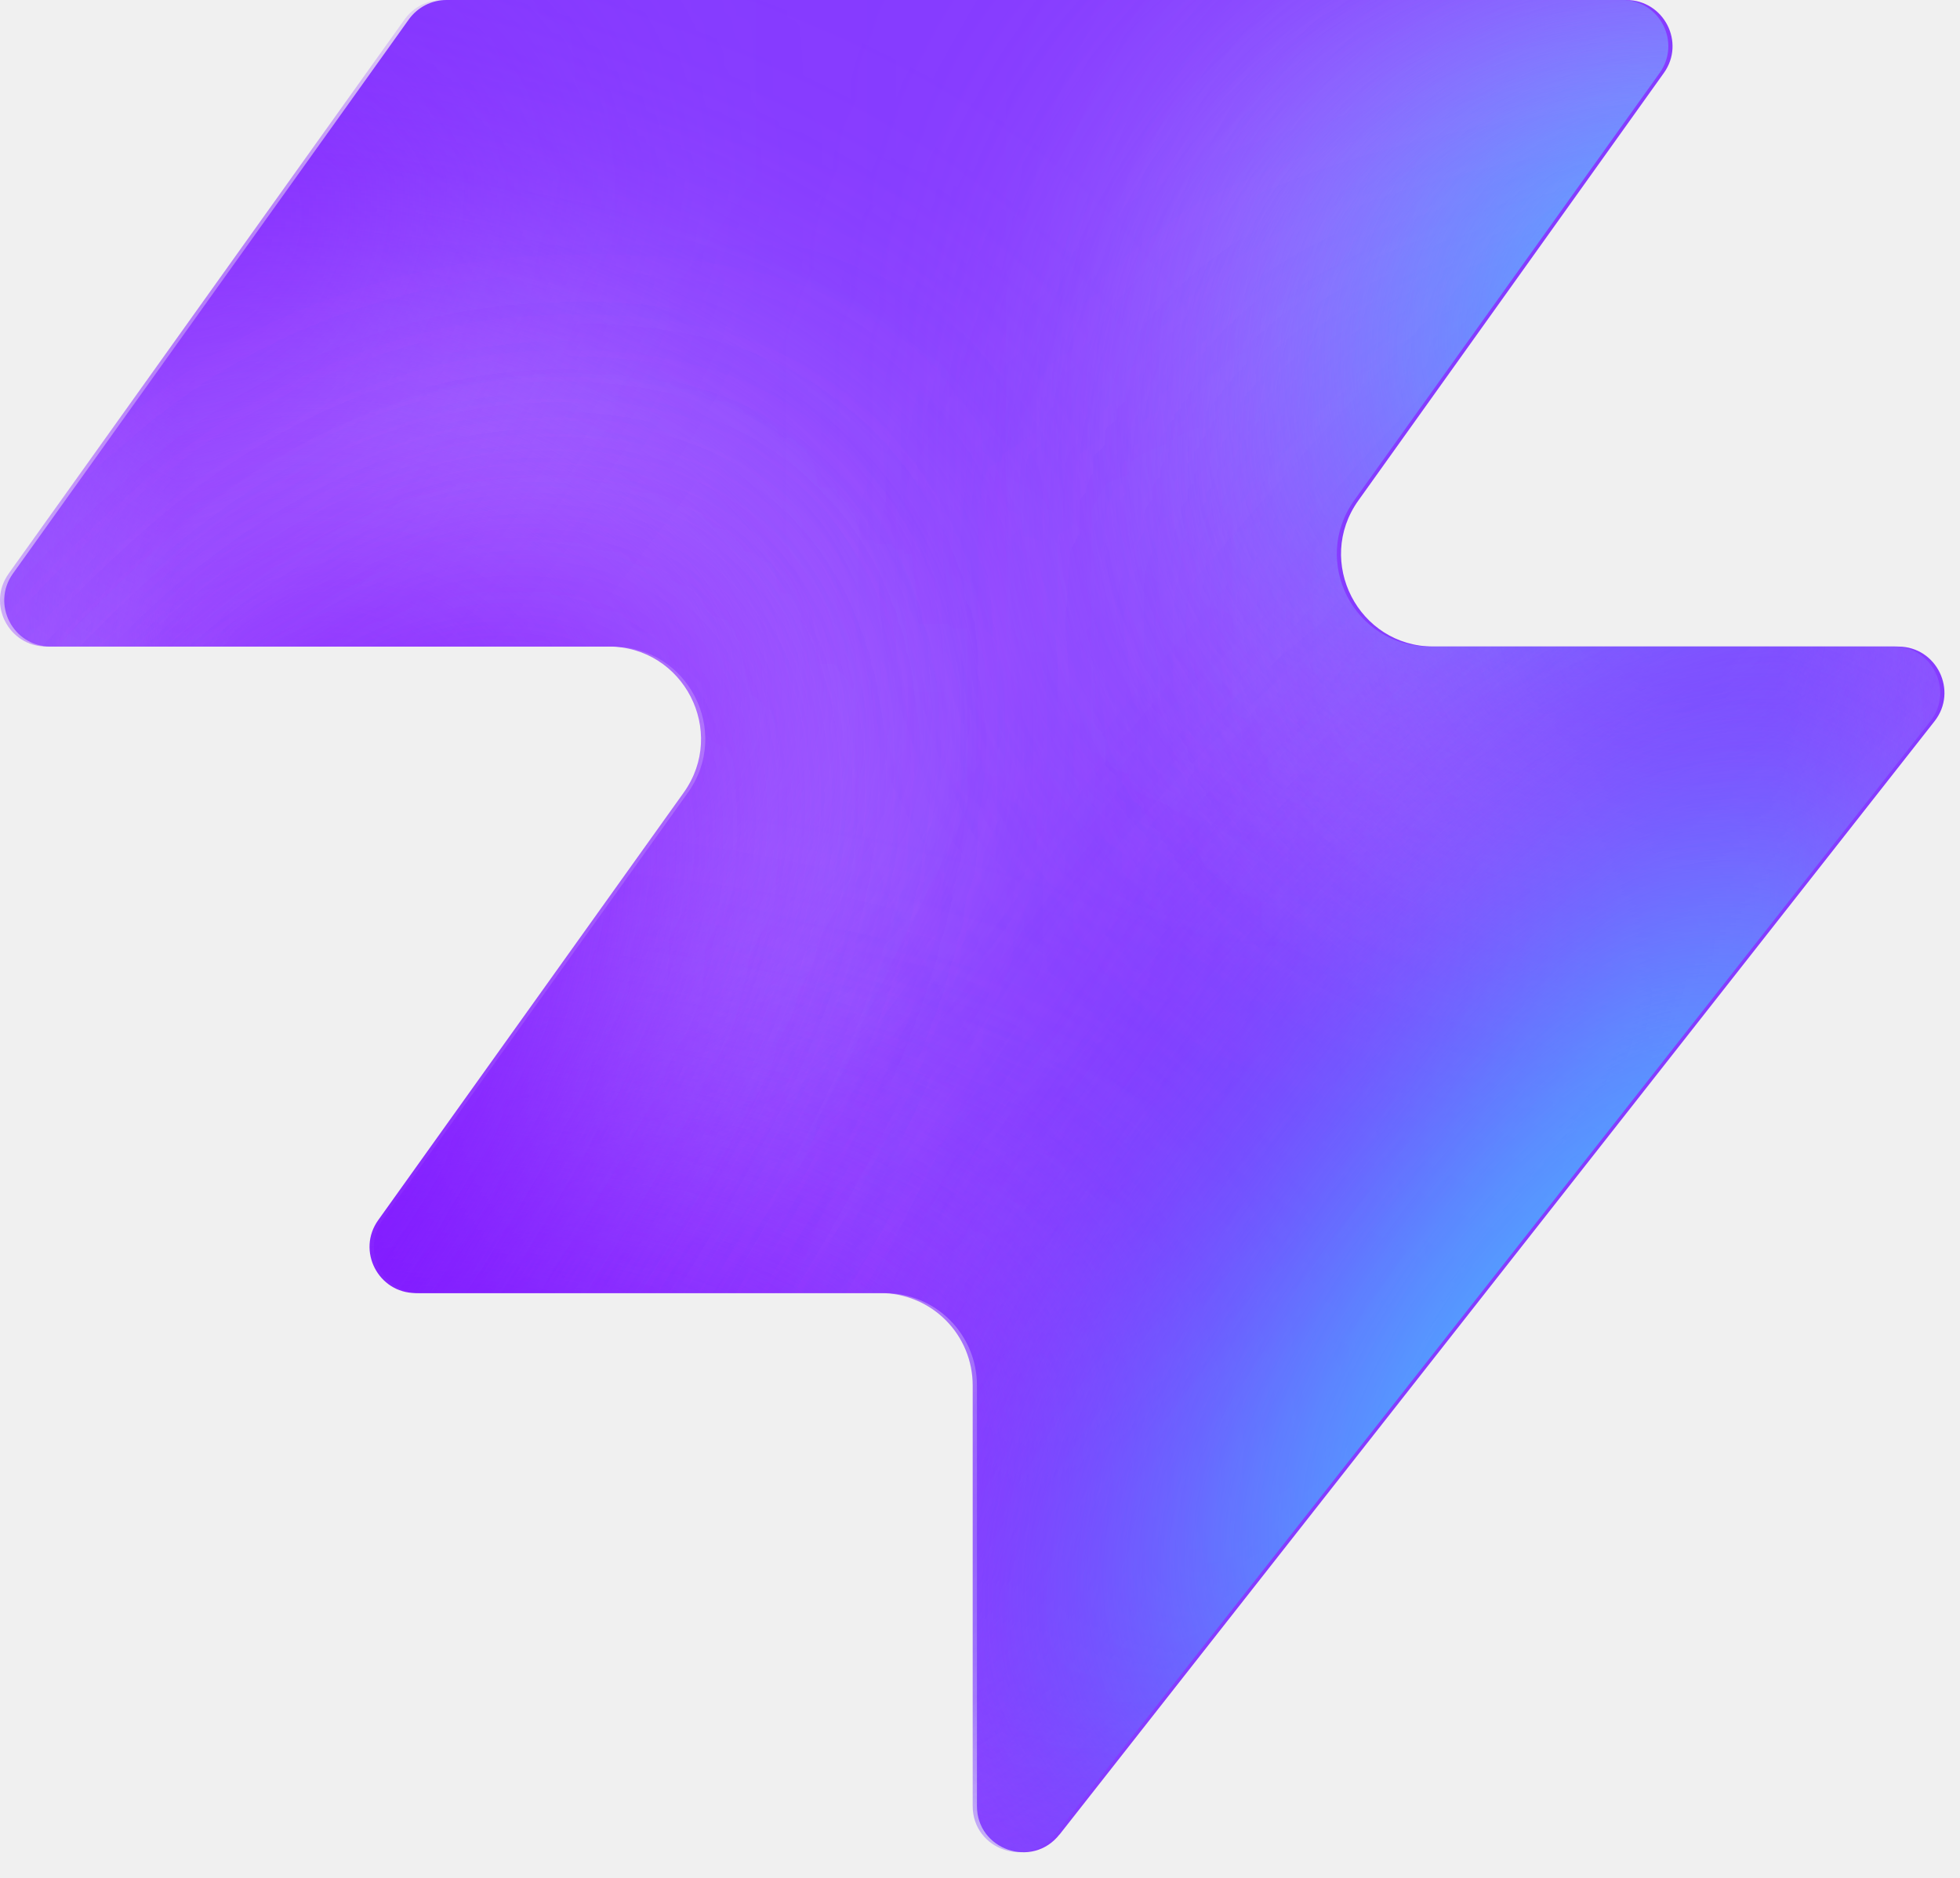
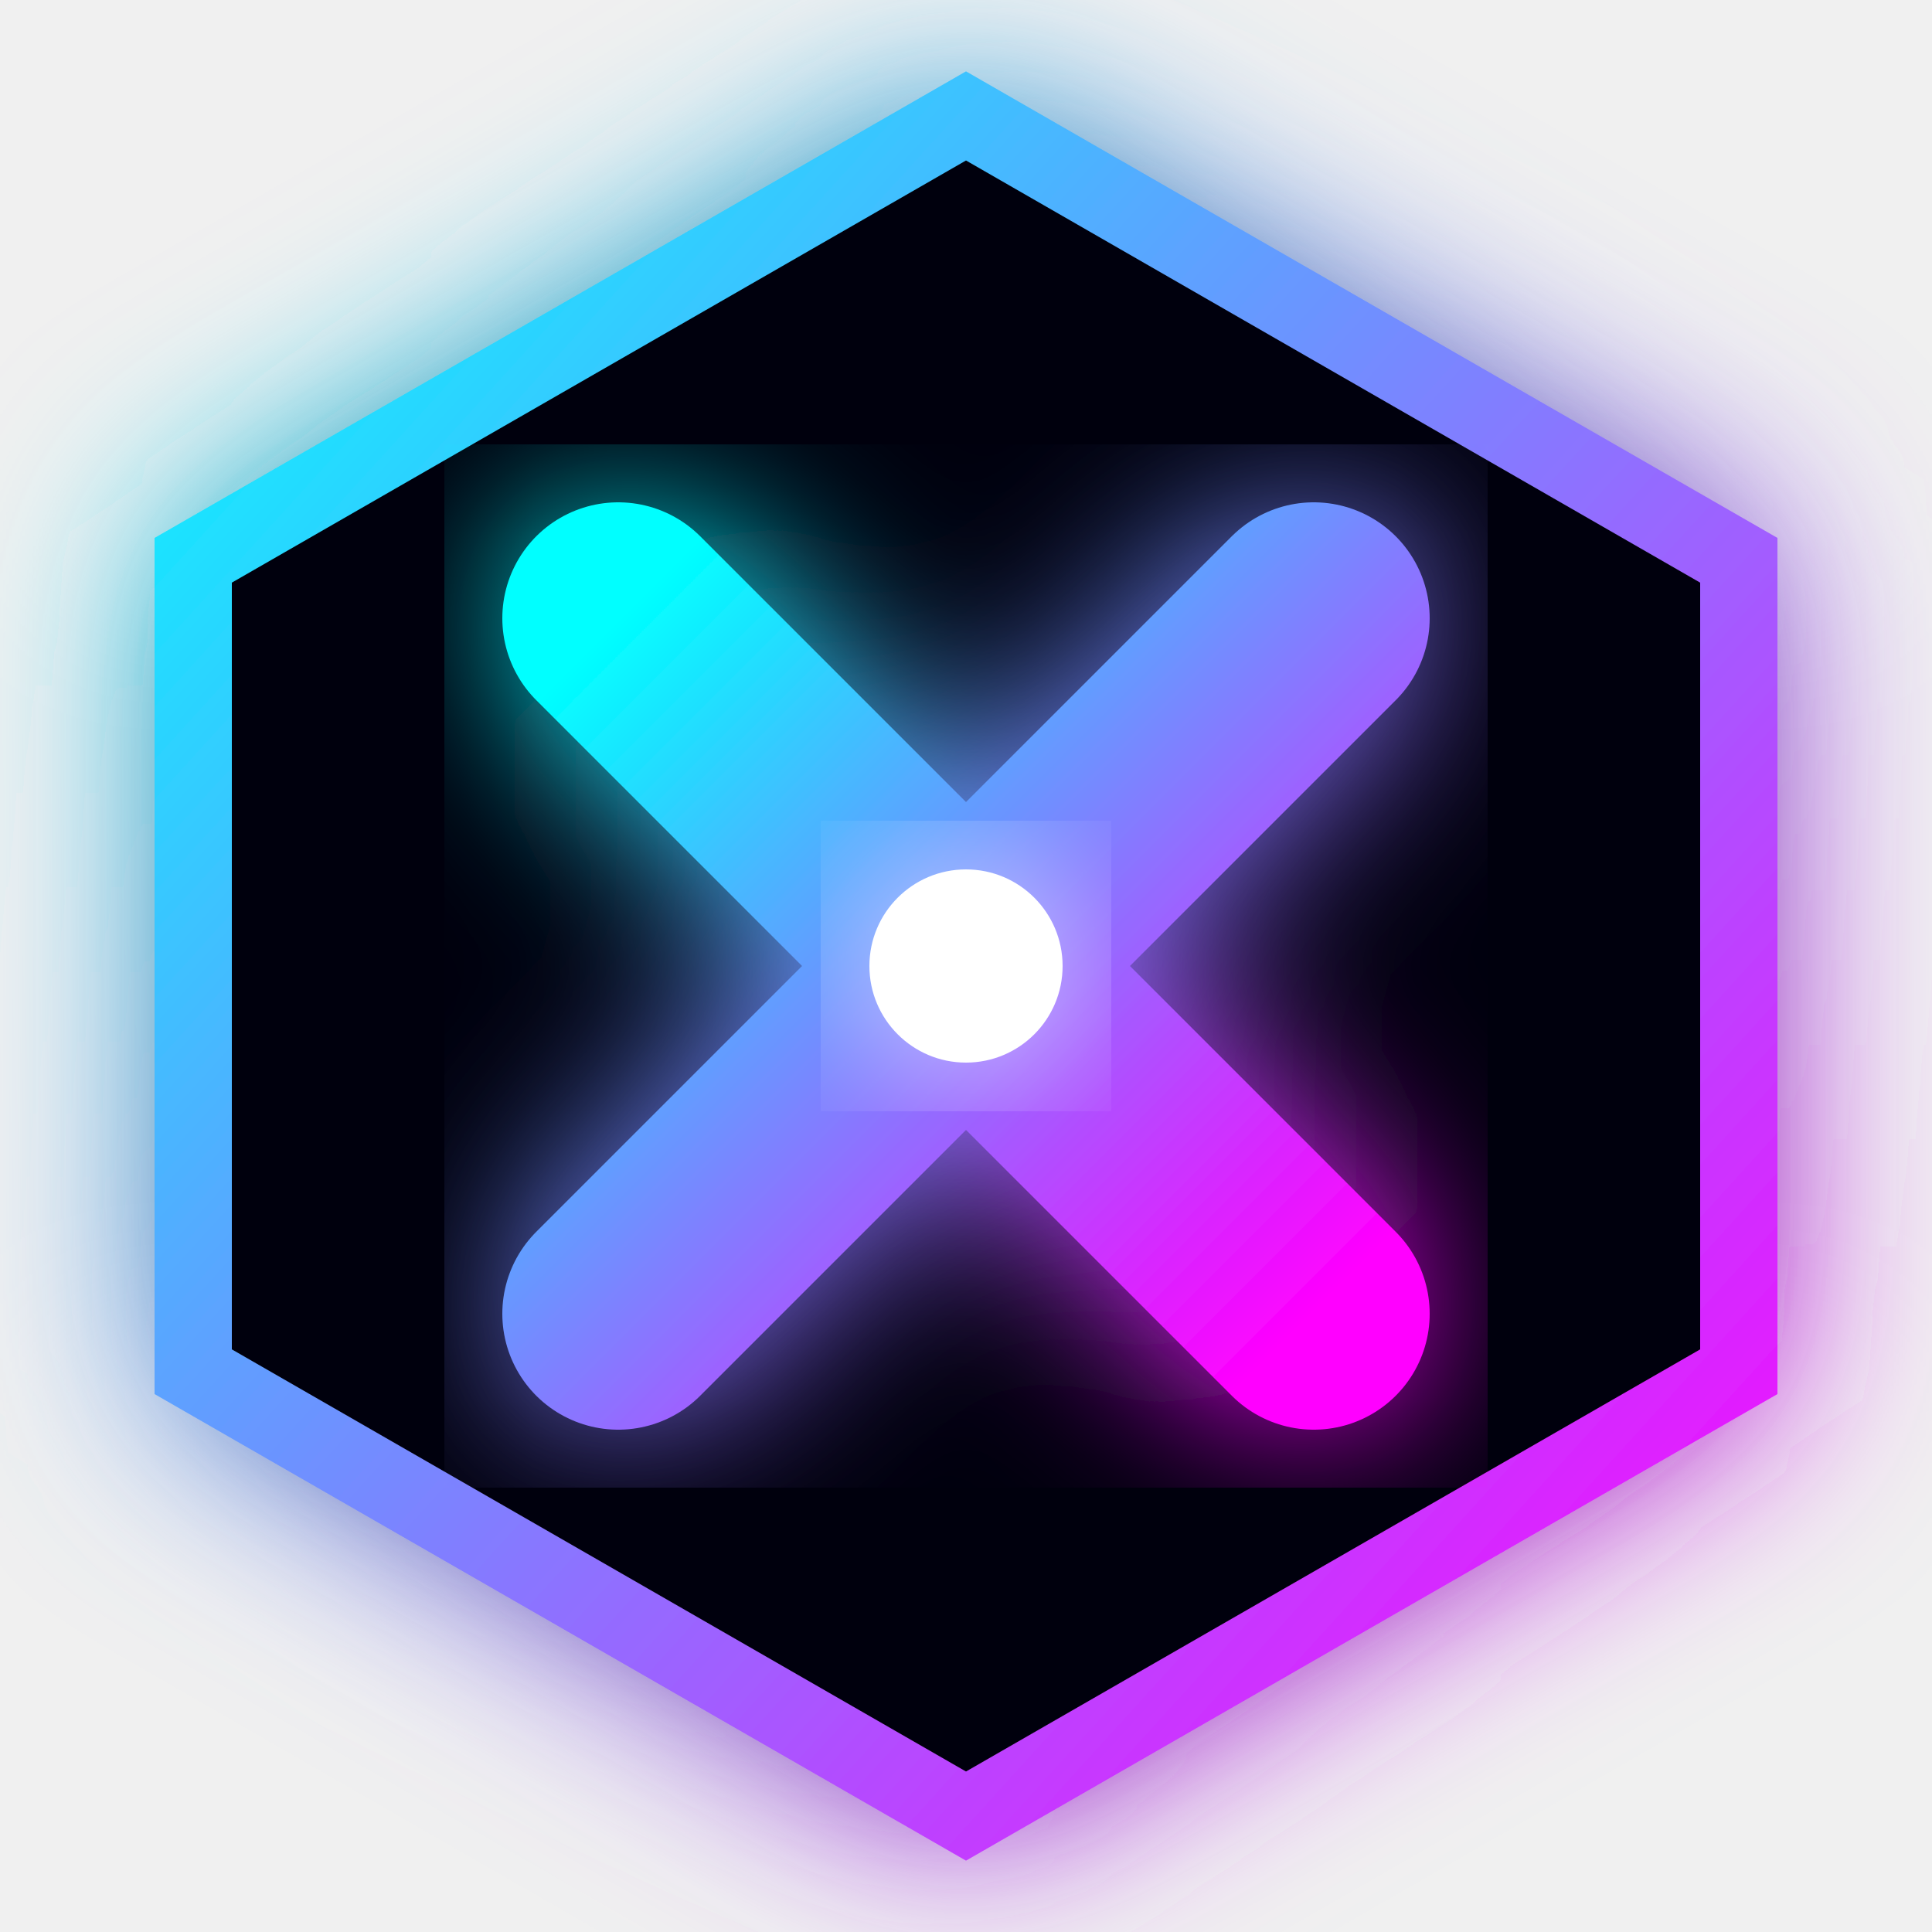
- <svg xmlns="http://www.w3.org/2000/svg" width="48" height="46" fill="none" viewBox="0 0 48 46">
-   <path fill="#863bff" d="M25.946 44.938c-.664.845-2.021.375-2.021-.698V33.937a2.26 2.26 0 0 0-2.262-2.262H10.287c-.92 0-1.456-1.04-.92-1.788l7.48-10.471c1.07-1.497 0-3.578-1.842-3.578H1.237c-.92 0-1.456-1.04-.92-1.788L10.013.474c.214-.297.556-.474.92-.474h28.894c.92 0 1.456 1.04.92 1.788l-7.48 10.471c-1.07 1.498 0 3.579 1.842 3.579h11.377c.943 0 1.473 1.088.89 1.83L25.947 44.94z" style="fill:#863bff;fill:color(display-p3 .525 .23 1);fill-opacity:1" />
-   <mask id="a" width="48" height="46" x="0" y="0" maskUnits="userSpaceOnUse" style="mask-type:alpha">
-     <path fill="#000" d="M25.842 44.938c-.664.844-2.021.375-2.021-.698V33.937a2.26 2.26 0 0 0-2.262-2.262H10.183c-.92 0-1.456-1.04-.92-1.788l7.48-10.471c1.07-1.498 0-3.579-1.842-3.579H1.133c-.92 0-1.456-1.04-.92-1.787L9.91.473c.214-.297.556-.474.92-.474h28.894c.92 0 1.456 1.04.92 1.788l-7.48 10.471c-1.07 1.498 0 3.578 1.842 3.578h11.377c.943 0 1.473 1.088.89 1.832L25.843 44.94z" style="fill:#000;fill-opacity:1" />
-   </mask>
-   <g mask="url(#a)">
-     <g filter="url(#b)">
-       <ellipse cx="5.508" cy="14.704" fill="#ede6ff" rx="5.508" ry="14.704" style="fill:#ede6ff;fill:color(display-p3 .927 .903 1);fill-opacity:1" transform="matrix(.00324 1 1 -.00324 -4.47 31.516)" />
-     </g>
-     <g filter="url(#c)">
-       <ellipse cx="10.399" cy="29.851" fill="#ede6ff" rx="10.399" ry="29.851" style="fill:#ede6ff;fill:color(display-p3 .927 .903 1);fill-opacity:1" transform="matrix(.00324 1 1 -.00324 -39.328 7.883)" />
-     </g>
-     <g filter="url(#d)">
-       <ellipse cx="5.508" cy="30.487" fill="#7e14ff" rx="5.508" ry="30.487" style="fill:#7e14ff;fill:color(display-p3 .492 .077 1);fill-opacity:1" transform="rotate(89.814 -25.913 -14.639)scale(1 -1)" />
-     </g>
-     <g filter="url(#e)">
-       <ellipse cx="5.508" cy="30.599" fill="#7e14ff" rx="5.508" ry="30.599" style="fill:#7e14ff;fill:color(display-p3 .492 .077 1);fill-opacity:1" transform="rotate(89.814 -32.644 -3.334)scale(1 -1)" />
-     </g>
-     <g filter="url(#f)">
-       <ellipse cx="5.508" cy="30.599" fill="#7e14ff" rx="5.508" ry="30.599" style="fill:#7e14ff;fill:color(display-p3 .492 .077 1);fill-opacity:1" transform="matrix(.00324 1 1 -.00324 -34.34 30.47)" />
-     </g>
-     <g filter="url(#g)">
-       <ellipse cx="14.072" cy="22.078" fill="#ede6ff" rx="14.072" ry="22.078" style="fill:#ede6ff;fill:color(display-p3 .927 .903 1);fill-opacity:1" transform="rotate(93.35 24.506 48.493)scale(-1 1)" />
-     </g>
-     <g filter="url(#h)">
-       <ellipse cx="3.47" cy="21.501" fill="#7e14ff" rx="3.47" ry="21.501" style="fill:#7e14ff;fill:color(display-p3 .492 .077 1);fill-opacity:1" transform="rotate(89.009 28.708 47.59)scale(-1 1)" />
-     </g>
-     <g filter="url(#i)">
-       <ellipse cx="3.47" cy="21.501" fill="#7e14ff" rx="3.47" ry="21.501" style="fill:#7e14ff;fill:color(display-p3 .492 .077 1);fill-opacity:1" transform="rotate(89.009 28.708 47.59)scale(-1 1)" />
-     </g>
-     <g filter="url(#j)">
-       <ellipse cx=".387" cy="8.972" fill="#7e14ff" rx="4.407" ry="29.108" style="fill:#7e14ff;fill:color(display-p3 .492 .077 1);fill-opacity:1" transform="rotate(39.51 .387 8.972)" />
-     </g>
-     <g filter="url(#k)">
-       <ellipse cx="47.523" cy="-6.092" fill="#7e14ff" rx="4.407" ry="29.108" style="fill:#7e14ff;fill:color(display-p3 .492 .077 1);fill-opacity:1" transform="rotate(37.892 47.523 -6.092)" />
-     </g>
-     <g filter="url(#l)">
-       <ellipse cx="41.412" cy="6.333" fill="#47bfff" rx="5.971" ry="9.665" style="fill:#47bfff;fill:color(display-p3 .28 .748 1);fill-opacity:1" transform="rotate(37.892 41.412 6.333)" />
-     </g>
-     <g filter="url(#m)">
-       <ellipse cx="-1.879" cy="38.332" fill="#7e14ff" rx="4.407" ry="29.108" style="fill:#7e14ff;fill:color(display-p3 .492 .077 1);fill-opacity:1" transform="rotate(37.892 -1.88 38.332)" />
-     </g>
-     <g filter="url(#n)">
-       <ellipse cx="-1.879" cy="38.332" fill="#7e14ff" rx="4.407" ry="29.108" style="fill:#7e14ff;fill:color(display-p3 .492 .077 1);fill-opacity:1" transform="rotate(37.892 -1.88 38.332)" />
-     </g>
-     <g filter="url(#o)">
-       <ellipse cx="35.651" cy="29.907" fill="#7e14ff" rx="4.407" ry="29.108" style="fill:#7e14ff;fill:color(display-p3 .492 .077 1);fill-opacity:1" transform="rotate(37.892 35.651 29.907)" />
-     </g>
-     <g filter="url(#p)">
-       <ellipse cx="38.418" cy="32.4" fill="#47bfff" rx="5.971" ry="15.297" style="fill:#47bfff;fill:color(display-p3 .28 .748 1);fill-opacity:1" transform="rotate(37.892 38.418 32.4)" />
-     </g>
-   </g>
+ <svg xmlns="http://www.w3.org/2000/svg" viewBox="0 0 100 100" width="100" height="100">
  <defs>
-     <filter id="b" width="60.045" height="41.654" x="-19.77" y="16.149" color-interpolation-filters="sRGB" filterUnits="userSpaceOnUse">
-       <feFlood flood-opacity="0" result="BackgroundImageFix" />
-       <feBlend in="SourceGraphic" in2="BackgroundImageFix" result="shape" />
-       <feGaussianBlur result="effect1_foregroundBlur_2002_17158" stdDeviation="7.659" />
-     </filter>
-     <filter id="c" width="90.34" height="51.437" x="-54.613" y="-7.533" color-interpolation-filters="sRGB" filterUnits="userSpaceOnUse">
-       <feFlood flood-opacity="0" result="BackgroundImageFix" />
-       <feBlend in="SourceGraphic" in2="BackgroundImageFix" result="shape" />
-       <feGaussianBlur result="effect1_foregroundBlur_2002_17158" stdDeviation="7.659" />
-     </filter>
-     <filter id="d" width="79.355" height="29.4" x="-49.64" y="2.03" color-interpolation-filters="sRGB" filterUnits="userSpaceOnUse">
-       <feFlood flood-opacity="0" result="BackgroundImageFix" />
-       <feBlend in="SourceGraphic" in2="BackgroundImageFix" result="shape" />
-       <feGaussianBlur result="effect1_foregroundBlur_2002_17158" stdDeviation="4.596" />
-     </filter>
-     <filter id="e" width="79.579" height="29.4" x="-45.045" y="20.029" color-interpolation-filters="sRGB" filterUnits="userSpaceOnUse">
-       <feFlood flood-opacity="0" result="BackgroundImageFix" />
-       <feBlend in="SourceGraphic" in2="BackgroundImageFix" result="shape" />
-       <feGaussianBlur result="effect1_foregroundBlur_2002_17158" stdDeviation="4.596" />
-     </filter>
-     <filter id="f" width="79.579" height="29.4" x="-43.513" y="21.178" color-interpolation-filters="sRGB" filterUnits="userSpaceOnUse">
-       <feFlood flood-opacity="0" result="BackgroundImageFix" />
-       <feBlend in="SourceGraphic" in2="BackgroundImageFix" result="shape" />
-       <feGaussianBlur result="effect1_foregroundBlur_2002_17158" stdDeviation="4.596" />
-     </filter>
-     <filter id="g" width="74.749" height="58.852" x="15.756" y="-17.901" color-interpolation-filters="sRGB" filterUnits="userSpaceOnUse">
-       <feFlood flood-opacity="0" result="BackgroundImageFix" />
-       <feBlend in="SourceGraphic" in2="BackgroundImageFix" result="shape" />
-       <feGaussianBlur result="effect1_foregroundBlur_2002_17158" stdDeviation="7.659" />
-     </filter>
-     <filter id="h" width="61.377" height="25.362" x="23.548" y="2.284" color-interpolation-filters="sRGB" filterUnits="userSpaceOnUse">
-       <feFlood flood-opacity="0" result="BackgroundImageFix" />
-       <feBlend in="SourceGraphic" in2="BackgroundImageFix" result="shape" />
-       <feGaussianBlur result="effect1_foregroundBlur_2002_17158" stdDeviation="4.596" />
-     </filter>
-     <filter id="i" width="61.377" height="25.362" x="23.548" y="2.284" color-interpolation-filters="sRGB" filterUnits="userSpaceOnUse">
-       <feFlood flood-opacity="0" result="BackgroundImageFix" />
-       <feBlend in="SourceGraphic" in2="BackgroundImageFix" result="shape" />
-       <feGaussianBlur result="effect1_foregroundBlur_2002_17158" stdDeviation="4.596" />
-     </filter>
-     <filter id="j" width="56.045" height="63.649" x="-27.636" y="-22.853" color-interpolation-filters="sRGB" filterUnits="userSpaceOnUse">
-       <feFlood flood-opacity="0" result="BackgroundImageFix" />
-       <feBlend in="SourceGraphic" in2="BackgroundImageFix" result="shape" />
-       <feGaussianBlur result="effect1_foregroundBlur_2002_17158" stdDeviation="4.596" />
-     </filter>
-     <filter id="k" width="54.814" height="64.646" x="20.116" y="-38.415" color-interpolation-filters="sRGB" filterUnits="userSpaceOnUse">
-       <feFlood flood-opacity="0" result="BackgroundImageFix" />
-       <feBlend in="SourceGraphic" in2="BackgroundImageFix" result="shape" />
-       <feGaussianBlur result="effect1_foregroundBlur_2002_17158" stdDeviation="4.596" />
-     </filter>
-     <filter id="l" width="33.541" height="35.313" x="24.641" y="-11.323" color-interpolation-filters="sRGB" filterUnits="userSpaceOnUse">
-       <feFlood flood-opacity="0" result="BackgroundImageFix" />
-       <feBlend in="SourceGraphic" in2="BackgroundImageFix" result="shape" />
-       <feGaussianBlur result="effect1_foregroundBlur_2002_17158" stdDeviation="4.596" />
-     </filter>
-     <filter id="m" width="54.814" height="64.646" x="-29.286" y="6.009" color-interpolation-filters="sRGB" filterUnits="userSpaceOnUse">
-       <feFlood flood-opacity="0" result="BackgroundImageFix" />
-       <feBlend in="SourceGraphic" in2="BackgroundImageFix" result="shape" />
-       <feGaussianBlur result="effect1_foregroundBlur_2002_17158" stdDeviation="4.596" />
-     </filter>
-     <filter id="n" width="54.814" height="64.646" x="-29.286" y="6.009" color-interpolation-filters="sRGB" filterUnits="userSpaceOnUse">
-       <feFlood flood-opacity="0" result="BackgroundImageFix" />
-       <feBlend in="SourceGraphic" in2="BackgroundImageFix" result="shape" />
-       <feGaussianBlur result="effect1_foregroundBlur_2002_17158" stdDeviation="4.596" />
-     </filter>
-     <filter id="o" width="54.814" height="64.646" x="8.244" y="-2.416" color-interpolation-filters="sRGB" filterUnits="userSpaceOnUse">
-       <feFlood flood-opacity="0" result="BackgroundImageFix" />
-       <feBlend in="SourceGraphic" in2="BackgroundImageFix" result="shape" />
-       <feGaussianBlur result="effect1_foregroundBlur_2002_17158" stdDeviation="4.596" />
-     </filter>
-     <filter id="p" width="39.409" height="43.623" x="18.713" y="10.588" color-interpolation-filters="sRGB" filterUnits="userSpaceOnUse">
-       <feFlood flood-opacity="0" result="BackgroundImageFix" />
-       <feBlend in="SourceGraphic" in2="BackgroundImageFix" result="shape" />
-       <feGaussianBlur result="effect1_foregroundBlur_2002_17158" stdDeviation="4.596" />
+     <linearGradient id="neonGlow" x1="0%" y1="0%" x2="100%" y2="100%">
+       <stop offset="0%" stop-color="#00FFFF" />
+       <stop offset="100%" stop-color="#FF00FF" />
+     </linearGradient>
+     <filter id="glow" x="-25%" y="-25%" width="150%" height="150%">
+       <feGaussianBlur stdDeviation="5" result="blur" />
+       <feMerge>
+         <feMergeNode in="blur" />
+         <feMergeNode in="SourceGraphic" />
+       </feMerge>
    </filter>
  </defs>
+   <polygon points="50,6 90,29 90,71 50,94 10,71 10,29" fill="#030308" stroke="url(#neonGlow)" stroke-width="4" filter="url(#glow)" />
+   <path d="M32,32 L68,68 M68,32 L32,68" stroke="url(#neonGlow)" stroke-width="12" stroke-linecap="round" filter="url(#glow)" />
+   <circle cx="50" cy="50" r="5" fill="#FFFFFF" filter="url(#glow)" />
</svg>
